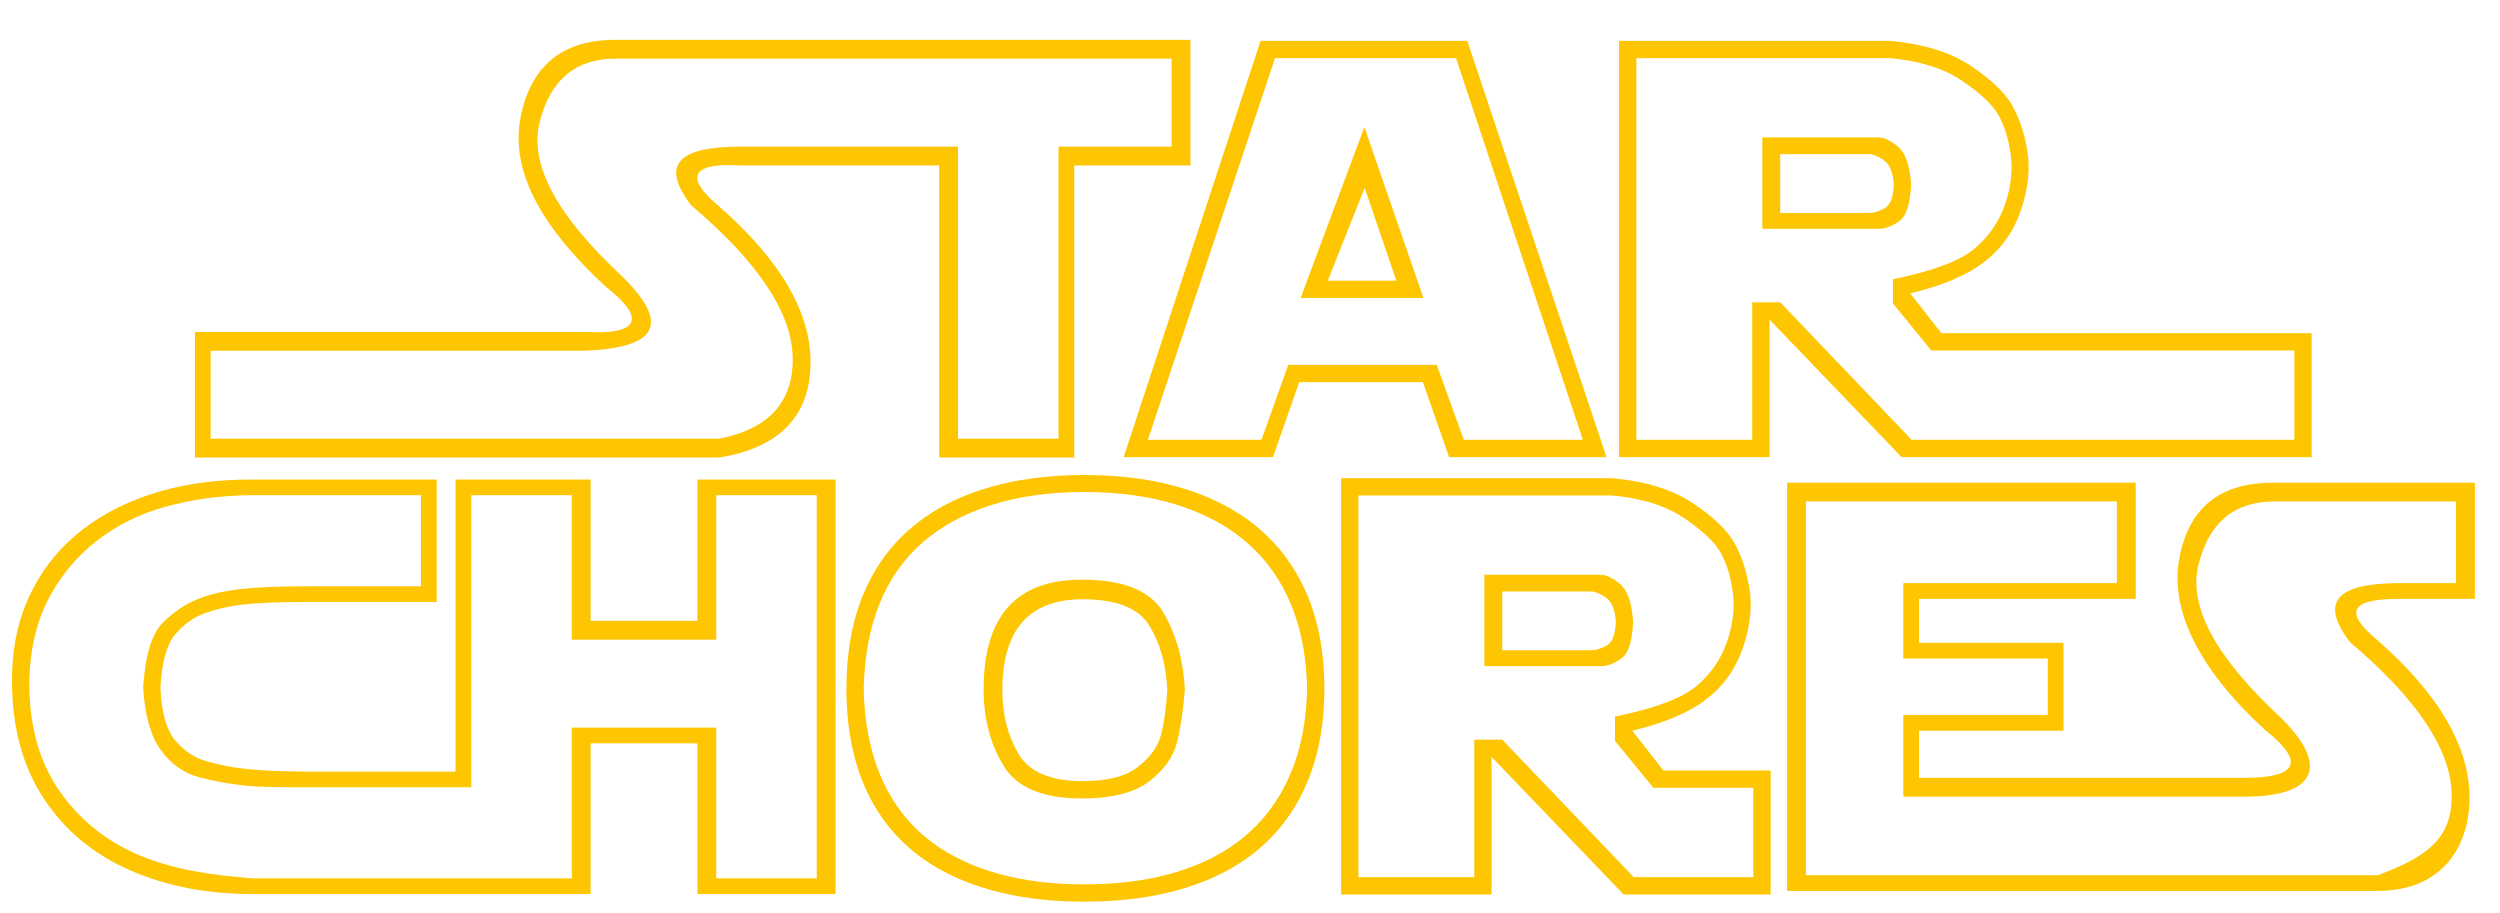
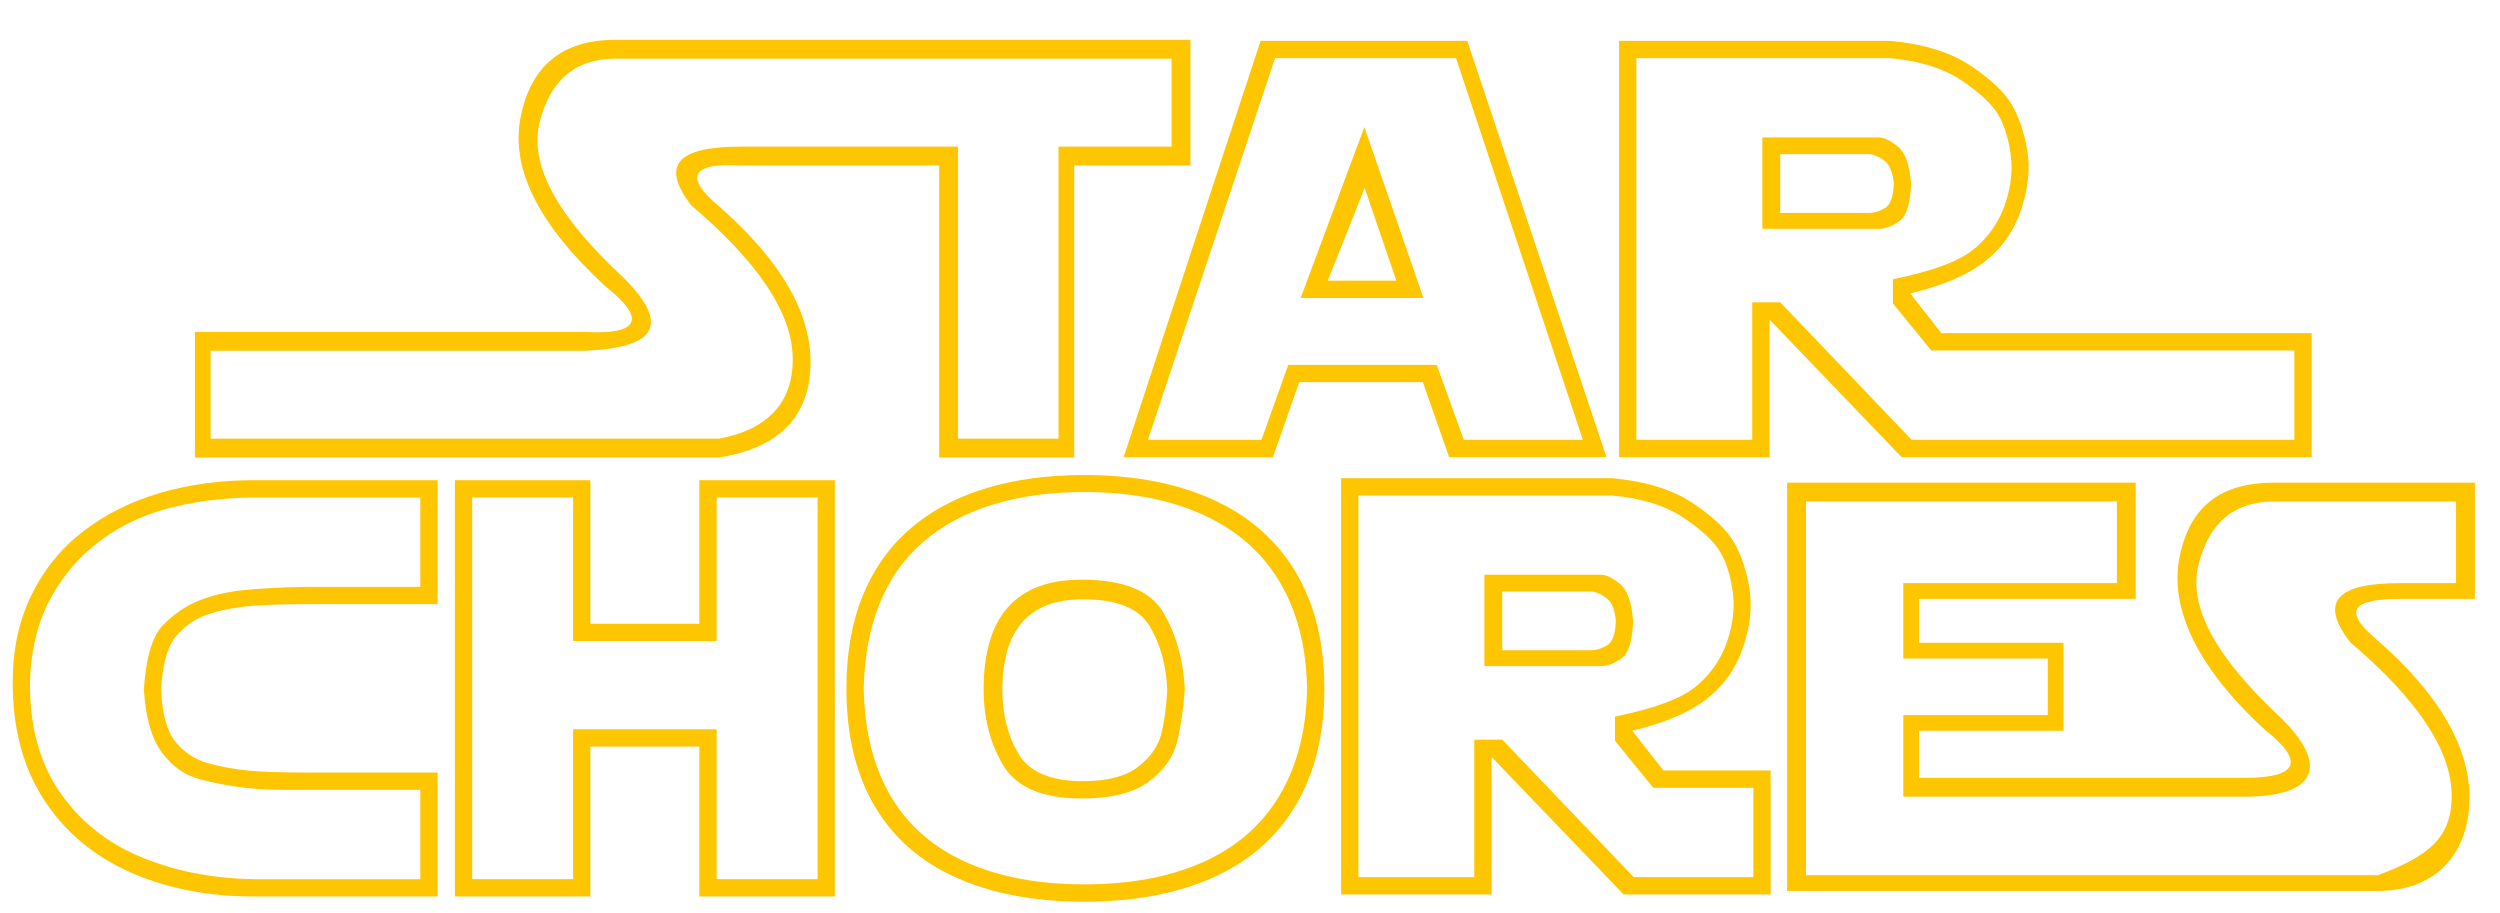
- <svg xmlns="http://www.w3.org/2000/svg" version="1.1" id="Layer_1" x="0px" y="0px" width="796.069px" height="290.517px" viewBox="0 0 796.069 290.517" enable-background="new 0 0 796.069 290.517" xml:space="preserve">
-   <path fill="#FEC501" d="M262.594,12.689h-66.733c-16.89,0-26.926,8.359-30.108,24.76c-3.183,16.4,5.875,34.273,27.17,53.856  c12.912,10.158,10.708,15.384-6.609,14.384H62.069v40h166.838c19.093-3,28.823-13.04,29.189-29.439  c0.368-16.401-9.363-33.219-29.189-50.599c-11.076-9.179-8.75-13.962,6.976-12.962h26.712h36.475v93h43v-93h37v-40H262.594z   M373.069,46.689h-36v93h-32v-93h-37h-32.187c-20.316,0-25.579,5.955-15.788,18.683c21.051,17.87,31.821,33.793,32.311,47.99  c0.489,14.197-7.343,23.327-23.499,26.327H67.069v-28h119.246c23.254-1,27.17-8.555,11.75-23.731  c-20.807-19.337-29.557-35.613-26.253-48.954c3.306-13.34,11.322-20.315,24.05-20.315h72.208h105V46.689z" />
-   <path fill="#FEC501" d="M357.803,145.557l43.603-132.548h65.814l44.335,132.548h-50.117l-8.354-23.866h-39.38l-8.353,23.866H357.803  z M365.514,140.049h36.167l8.536-23.865h47.272l8.63,23.865h37.909L463.64,18.516h-57.646L365.514,140.049z M434.451,40.455  l18.816,54.432h-39.103L434.451,40.455z M422.792,89.38h21.848l-10.097-29.557L422.792,89.38z" />
-   <path fill="#FEC501" d="M515.555,145.557V13.008h86.286c10.647,0.979,19.185,3.611,25.61,7.894  c6.425,4.284,10.801,8.415,13.126,12.392c2.325,3.978,3.978,8.843,4.956,14.595c0.98,5.752,0.337,12.025-1.928,18.817  c-2.264,6.793-6.149,12.331-11.657,16.615c-5.507,4.283-13.402,7.649-23.683,10.097l9.913,12.667h117.919v39.471H605.513  l-42.041-43.785v43.785H515.555z M521.063,140.049h36.901V96.264h8.904l41.856,43.785H730.59v-28.455H614.967l-12.209-14.963v-7.71  c12.606-2.57,21.22-5.783,25.84-9.639c4.621-3.855,7.895-8.567,9.823-14.136c1.928-5.569,2.538-10.893,1.835-15.973  c-0.704-5.078-2.02-9.286-3.948-12.621c-1.927-3.336-5.798-6.961-11.61-10.878c-5.814-3.916-13.433-6.303-22.856-7.16h-80.778  V140.049z M561.178,43.759h37.082c1.653,0,3.673,0.964,6.059,2.891c2.388,1.928,3.795,5.921,4.223,11.979  c-0.244,6.302-1.515,10.25-3.809,11.841c-2.295,1.59-4.422,2.387-6.379,2.387h-37.176V43.759z M566.869,49.083v18.726h28.363  c1.469,0,3.105-0.505,4.911-1.515c1.805-1.01,2.768-3.596,2.892-7.757c-0.308-3.794-1.393-6.318-3.26-7.573  c-1.865-1.254-3.411-1.881-4.635-1.881H566.869z" />
-   <path fill="#FEC501" d="M222.069,152.689v45h-34v-45h-43v93H97.625c-8.445,0-14.809-0.387-19.093-0.813  c-4.283-0.432-8.444-1.28-12.483-2.382s-7.466-3.378-10.281-6.744c-2.815-3.366-4.375-8.985-4.681-16.819  c0.428-8.078,1.989-13.718,4.681-16.901c2.693-3.181,5.783-5.421,9.271-6.706s7.466-2.23,11.933-2.781  c4.467-0.551,11.352-0.854,20.653-0.854h41.444v-39H80.368c-10.403,0-20.21,1.12-29.419,3.783  c-9.209,2.661-17.364,6.594-24.462,12.011c-7.1,5.416-12.652,12.155-16.661,20.325c-4.008,8.17-6.012,17.43-6.012,27.833  c0,14.811,3.35,27.311,10.051,37.529c6.701,10.221,15.865,17.814,27.492,22.924s24.631,7.595,39.012,7.595h64.701h5h38v-48h34v48h44  v-132H222.069z M260.069,279.689h-32v-48h-46v48h-32H80.368c-13.218-1-25.213-2.822-35.983-7.35  c-10.77-4.529-19.338-11.539-25.702-20.84c-6.365-9.302-9.485-20.945-9.363-34.837c0.245-9.853,2.264-18.476,6.058-25.817  c3.794-7.344,8.904-13.536,15.329-18.555c6.426-5.018,13.799-8.708,22.122-10.972s17.502-3.629,27.538-3.629h53.701v29H97.625  c-9.363,0-16.477,0.338-21.342,0.918c-4.864,0.582-9.286,1.554-13.264,3.146c-3.978,1.591-7.71,4.073-11.198,7.562  c-3.488,3.486-5.569,10.343-6.242,20.624c0.551,8.935,2.448,15.591,5.691,19.997c3.243,4.407,7.251,7.244,12.024,8.529  c4.773,1.284,9.608,2.118,14.503,2.669c4.896,0.551,11.505,0.556,19.828,0.556h52.444v-5v-88h32v46h46v-46h32V279.689z" />
-   <path fill="#FEC501" d="M421.715,219.277c0,14.504-3.029,26.865-9.088,37.084c-6.058,10.22-14.824,17.899-26.298,23.04  c-11.475,5.141-25.167,7.711-41.078,7.711s-29.573-2.586-40.985-7.757s-20.057-12.82-25.931-22.948  c-5.875-10.127-8.813-22.504-8.813-37.13c0-11.077,1.683-20.821,5.049-29.235c3.366-8.415,8.292-15.498,14.778-21.25  c6.486-5.752,14.442-10.113,23.866-13.08c9.424-2.969,20.103-4.453,32.036-4.453c15.85,0,29.527,2.617,41.031,7.849  c11.504,5.232,20.287,12.943,26.344,23.131C418.686,192.428,421.715,204.773,421.715,219.277z M416.208,219.277  c-0.245-13.341-3.167-24.692-8.766-34.056c-5.6-9.363-13.708-16.461-24.326-21.295c-10.617-4.834-23.238-7.251-37.864-7.251  c-11.015,0-20.868,1.376-29.558,4.13c-8.689,2.753-16.033,6.762-22.03,12.024c-5.997,5.264-10.541,11.766-13.631,19.506  c-3.091,7.741-4.759,16.69-5.003,26.85c0.244,13.463,3.075,24.845,8.49,34.146c5.417,9.302,13.387,16.339,23.912,21.113  c10.525,4.772,23.132,7.159,37.819,7.159c14.687,0,27.324-2.371,37.911-7.114c10.586-4.742,18.68-11.811,24.279-21.204  C413.041,243.893,415.962,232.557,416.208,219.277z M313.216,219.461c0-23.254,10.403-34.881,31.209-34.881  c13.218,0,21.877,3.473,25.978,10.419c4.1,6.945,6.395,15.1,6.884,24.462c-0.489,6.548-1.315,12.162-2.478,16.844  c-1.163,4.681-4.115,8.844-8.858,12.484s-11.918,5.461-21.525,5.461c-12.362,0-20.653-3.472-24.875-10.418  C315.328,236.888,313.216,228.763,313.216,219.461z M319.183,219.737c0,7.771,1.713,14.548,5.14,20.331  c3.427,5.782,10.25,8.674,20.469,8.674c7.833,0,13.708-1.53,17.625-4.589c3.917-3.06,6.365-6.518,7.343-10.372  c0.979-3.856,1.622-8.538,1.928-14.044c-0.306-7.772-2.158-14.534-5.554-20.287c-3.397-5.752-10.511-8.628-21.342-8.628  C327.72,190.822,319.183,200.46,319.183,219.737z" />
-   <path fill="#FEC501" d="M427.048,284.817V152.269h86.285c10.647,0.979,19.186,3.61,25.609,7.894  c6.427,4.284,10.802,8.414,13.126,12.392c2.326,3.978,3.979,8.843,4.958,14.595c0.979,5.751,0.337,12.024-1.928,18.817  c-2.265,6.792-6.149,12.33-11.657,16.614c-5.508,4.283-13.402,7.648-23.684,10.098l9.915,12.667h34.146v39.471h-46.815  l-42.041-43.785v43.785H427.048z M432.556,279.31h36.9v-43.786h8.904l41.857,43.786h38.094v-28.456h-31.853l-12.209-14.962v-7.71  c12.607-2.57,21.22-5.782,25.84-9.639c4.622-3.855,7.895-8.567,9.822-14.137c1.929-5.567,2.539-10.892,1.837-15.971  c-0.705-5.08-2.02-9.287-3.947-12.622c-1.929-3.335-5.798-6.961-11.612-10.877c-5.813-3.917-13.432-6.303-22.856-7.159h-80.777  V279.31z M472.67,183.02h37.083c1.652,0,3.672,0.964,6.059,2.892s3.794,5.92,4.222,11.979c-0.244,6.304-1.514,10.25-3.808,11.841  c-2.296,1.592-4.422,2.387-6.381,2.387H472.67V183.02z M478.361,188.344v18.726h28.364c1.468,0,3.105-0.505,4.91-1.515  c1.806-1.01,2.77-3.596,2.892-7.757c-0.307-3.795-1.392-6.317-3.259-7.573c-1.866-1.254-3.412-1.881-4.635-1.881H478.361z" />
-   <path fill="#FEC501" d="M764.13,190.689h23.938v-37h-63.96c-16.891,0-26.926,7.487-30.108,23.887  c-3.183,16.398,5.875,35.208,27.171,54.792c12.911,10.157,10.708,15.321-6.609,15.321h-27.904h-75.589v-15h46v-28h-46v-14h69v-37  h-111v130h117.589h70.497c19.091,0,28.822-12.414,29.189-28.814c0.366-16.4-9.363-33.53-29.189-50.91  C746.078,194.785,748.403,190.689,764.13,190.689z M748.342,204.499c21.051,17.869,31.82,33.729,32.311,47.927  c0.488,14.197-7.344,20.264-23.498,26.264h-46.968H575.069v-119h99v26h-68v24h46v18h-46v26h104.118h4.375  c23.254,0,27.171-9.928,11.75-25.104c-20.807-19.338-29.558-35.426-26.253-48.768c3.305-13.341,11.32-20.129,24.05-20.129h57.96v26  H764.13C743.814,185.689,738.55,191.77,748.342,204.499z" />
+ <svg xmlns="http://www.w3.org/2000/svg" version="1.1" x="0px" y="0px" width="796.069px" height="290.517px" viewBox="0 0 796.069 290.517" enable-background="new 0 0 796.069 290.517" xml:space="preserve">
+   <g id="Main_Text">
+     <path fill="#FEC501" d="M262.594,12.689h-66.733c-16.89,0-26.926,8.359-30.108,24.76c-3.183,16.4,5.875,34.273,27.17,53.856   c12.912,10.158,10.708,15.384-6.609,14.384H62.069v40h166.838c19.093-3,28.823-13.04,29.189-29.439   c0.368-16.401-9.363-33.219-29.189-50.599c-11.076-9.179-8.75-13.962,6.976-12.962h26.712h36.475v93h43v-93h37v-40H262.594z    M373.069,46.689h-36v93h-32v-93h-37h-32.187c-20.316,0-25.579,5.955-15.788,18.683c21.051,17.87,31.821,33.793,32.311,47.99   c0.489,14.197-7.343,23.327-23.499,26.327H67.069v-28h119.246c23.254-1,27.17-8.555,11.75-23.731   c-20.807-19.337-29.557-35.613-26.253-48.954c3.306-13.34,11.322-20.315,24.05-20.315h72.208h105V46.689z" />
+     <path fill="#FEC501" d="M357.803,145.557l43.603-132.548h65.814l44.335,132.548h-50.117l-8.354-23.866h-39.38l-8.353,23.866   H357.803z M365.514,140.049h36.167l8.536-23.865h47.272l8.63,23.865h37.909L463.64,18.516h-57.646L365.514,140.049z    M434.451,40.455l18.816,54.432h-39.103L434.451,40.455z M422.792,89.38h21.848l-10.097-29.557L422.792,89.38z" />
+     <path fill="#FEC501" d="M515.555,145.557V13.008h86.286c10.647,0.979,19.185,3.611,25.61,7.894   c6.425,4.284,10.801,8.415,13.126,12.392c2.325,3.978,3.978,8.843,4.956,14.595c0.98,5.752,0.337,12.025-1.928,18.817   c-2.264,6.793-6.149,12.331-11.657,16.615c-5.507,4.283-13.402,7.649-23.683,10.097l9.913,12.667h117.919v39.471H605.513   l-42.041-43.785v43.785H515.555z M521.063,140.049h36.901V96.264h8.904l41.856,43.785H730.59v-28.455H614.967l-12.209-14.963v-7.71   c12.606-2.57,21.22-5.783,25.84-9.639c4.621-3.855,7.895-8.567,9.823-14.136c1.928-5.569,2.538-10.893,1.835-15.973   c-0.704-5.078-2.02-9.286-3.948-12.621c-1.927-3.336-5.798-6.961-11.61-10.878c-5.814-3.916-13.433-6.303-22.856-7.16h-80.778   V140.049z M561.178,43.759h37.082c1.653,0,3.673,0.964,6.059,2.891c2.388,1.928,3.795,5.921,4.223,11.979   c-0.244,6.302-1.515,10.25-3.809,11.841c-2.295,1.59-4.422,2.387-6.379,2.387h-37.176V43.759z M566.869,49.083v18.726h28.363   c1.469,0,3.105-0.505,4.911-1.515c1.805-1.01,2.768-3.596,2.892-7.757c-0.308-3.794-1.393-6.318-3.26-7.573   c-1.865-1.254-3.411-1.881-4.635-1.881H566.869z" />
+     <path fill="#FEC501" d="M421.715,219.277c0,14.504-3.029,26.865-9.088,37.084c-6.058,10.22-14.824,17.899-26.298,23.04   c-11.475,5.141-25.167,7.711-41.078,7.711s-29.573-2.586-40.985-7.757s-20.057-12.82-25.931-22.948   c-5.875-10.127-8.813-22.504-8.813-37.13c0-11.077,1.683-20.821,5.049-29.235c3.366-8.415,8.292-15.498,14.778-21.25   c6.486-5.752,14.442-10.113,23.866-13.08c9.424-2.969,20.103-4.453,32.036-4.453c15.85,0,29.527,2.617,41.031,7.849   c11.504,5.232,20.287,12.943,26.344,23.131C418.686,192.428,421.715,204.773,421.715,219.277z M416.208,219.277   c-0.245-13.341-3.167-24.692-8.766-34.056c-5.6-9.363-13.708-16.461-24.326-21.295c-10.617-4.834-23.238-7.251-37.864-7.251   c-11.015,0-20.868,1.376-29.558,4.13c-8.689,2.753-16.033,6.762-22.03,12.024c-5.997,5.264-10.541,11.766-13.631,19.506   c-3.091,7.741-4.759,16.69-5.003,26.85c0.244,13.463,3.075,24.845,8.49,34.146c5.417,9.302,13.387,16.339,23.912,21.113   c10.525,4.772,23.132,7.159,37.819,7.159c14.687,0,27.324-2.371,37.911-7.114c10.586-4.742,18.68-11.811,24.279-21.204   C413.041,243.893,415.962,232.557,416.208,219.277z M313.216,219.461c0-23.254,10.403-34.881,31.209-34.881   c13.218,0,21.877,3.473,25.978,10.419c4.1,6.945,6.395,15.1,6.884,24.462c-0.489,6.548-1.315,12.162-2.478,16.844   c-1.163,4.681-4.115,8.844-8.858,12.484s-11.918,5.461-21.525,5.461c-12.362,0-20.653-3.472-24.875-10.418   C315.328,236.888,313.216,228.763,313.216,219.461z M319.183,219.737c0,7.771,1.713,14.548,5.14,20.331   c3.427,5.782,10.25,8.674,20.469,8.674c7.833,0,13.708-1.53,17.625-4.589c3.917-3.06,6.365-6.518,7.343-10.372   c0.979-3.856,1.622-8.538,1.928-14.044c-0.306-7.772-2.158-14.534-5.554-20.287c-3.397-5.752-10.511-8.628-21.342-8.628   C327.72,190.822,319.183,200.46,319.183,219.737z" />
+     <path fill="#FEC501" d="M427.048,284.817V152.269h86.285c10.647,0.979,19.186,3.61,25.609,7.894   c6.427,4.284,10.802,8.414,13.126,12.392c2.326,3.978,3.979,8.843,4.958,14.595c0.979,5.751,0.337,12.024-1.928,18.817   c-2.265,6.792-6.149,12.33-11.657,16.614c-5.508,4.283-13.402,7.648-23.684,10.098l9.915,12.667h34.146v39.471h-46.815   l-42.041-43.785v43.785H427.048z M432.556,279.31h36.9v-43.786h8.904l41.857,43.786h38.094v-28.456h-31.853l-12.209-14.962v-7.71   c12.607-2.57,21.22-5.782,25.84-9.639c4.622-3.855,7.895-8.567,9.822-14.137c1.929-5.567,2.539-10.892,1.837-15.971   c-0.705-5.08-2.02-9.287-3.947-12.622c-1.929-3.335-5.798-6.961-11.612-10.877c-5.813-3.917-13.432-6.303-22.856-7.159h-80.777   V279.31z M472.67,183.02h37.083c1.652,0,3.672,0.964,6.059,2.892s3.794,5.92,4.222,11.979c-0.244,6.304-1.514,10.25-3.808,11.841   c-2.296,1.592-4.422,2.387-6.381,2.387H472.67V183.02z M478.361,188.344v18.726h28.364c1.468,0,3.105-0.505,4.91-1.515   c1.806-1.01,2.77-3.596,2.892-7.757c-0.307-3.795-1.392-6.317-3.259-7.573c-1.866-1.254-3.412-1.881-4.635-1.881H478.361z" />
+     <path fill="#FEC501" d="M764.13,190.689h23.938v-37h-63.96c-16.891,0-26.926,7.487-30.108,23.887   c-3.183,16.398,5.875,35.208,27.171,54.792c12.911,10.157,10.708,15.321-6.609,15.321h-27.904h-75.589v-15h46v-28h-46v-14h69v-37   h-111v130h117.589h70.497c19.091,0,28.822-12.414,29.189-28.814c0.366-16.4-9.363-33.53-29.189-50.91   C746.078,194.785,748.403,190.689,764.13,190.689z M748.342,204.499c21.051,17.869,31.82,33.729,32.311,47.927   c0.488,14.197-7.344,20.264-23.498,26.264h-46.968H575.069v-119h99v26h-68v24h46v18h-46v26h104.118h4.375   c23.254,0,27.171-9.928,11.75-25.104c-20.807-19.338-29.558-35.426-26.253-48.768c3.305-13.341,11.32-20.129,24.05-20.129h57.96v26   H764.13C743.814,185.689,738.55,191.77,748.342,204.499z" />
+   </g>
+   <g id="CH_Separate">
+     <path fill="#FEC501" d="M139.347,245.989v39.471H80.6c-14.381,0-27.385-2.556-39.012-7.665s-20.792-12.773-27.492-22.994   c-6.701-10.219-10.051-22.732-10.051-37.543c0-10.403,2.003-19.689,6.012-27.859c4.009-8.17,9.562-14.962,16.661-20.377   c7.098-5.417,15.253-9.456,24.462-12.116c9.209-2.663,19.016-3.994,29.419-3.994h58.747v39.471h-41.49   c-9.301,0-16.187,0.275-20.653,0.826c-4.467,0.551-8.445,1.469-11.933,2.754s-6.578,3.52-9.271,6.7   c-2.692,3.184-4.253,8.813-4.681,16.891c0.306,7.834,1.866,13.432,4.681,16.798c2.814,3.366,6.242,5.6,10.281,6.701   s8.201,1.865,12.483,2.296c4.284,0.427,10.648,0.642,19.093,0.642H139.347z M133.839,158.419H80.6   c-10.036,0.123-19.215,1.316-27.538,3.58s-15.696,5.905-22.122,10.923c-6.425,5.019-11.535,11.199-15.329,18.543   c-3.794,7.342-5.813,15.94-6.058,25.793c-0.123,13.892,2.998,25.488,9.363,34.79c6.364,9.301,14.932,16.216,25.702,20.745   c10.77,4.527,22.765,6.914,35.983,7.159h53.239v-28.456H97.857c-8.323,0.123-14.932-0.091-19.828-0.642   c-4.895-0.551-9.73-1.47-14.503-2.754c-4.773-1.285-8.782-4.13-12.024-8.537c-3.244-4.406-5.141-11.076-5.691-20.011   c0.673-10.281,2.754-17.166,6.242-20.653c3.488-3.488,7.221-6.027,11.198-7.618c3.978-1.592,8.399-2.678,13.264-3.26   c4.866-0.58,11.979-0.963,21.342-1.146h35.982V158.419z" />
+     <path fill="#FEC501" d="M222.695,198.624v-45.713h43.142V285.46h-43.142v-47.733h-34.699v47.733h-43.142V152.911h43.142v45.713   H222.695z M150.361,158.419v121.533h32.128v-47.731h45.713v47.731h32.128V158.419h-32.128v45.712h-45.713v-45.712H150.361z" />
+   </g>
+   <g id="CH_joined" display="none">
+     <path display="inline" fill="#FEC501" d="M222.069,152.689v45h-34v-45h-43v93H97.812c-8.445,0-14.809-0.46-19.093-0.886   c-4.283-0.432-8.444-1.315-12.483-2.417s-7.466-3.397-10.281-6.763c-2.815-3.367-4.375-8.996-4.681-16.83   c0.428-8.078,1.989-13.721,4.681-16.904c2.693-3.182,5.783-5.425,9.271-6.71s7.466-2.158,11.933-2.709   c4.467-0.551,11.352-0.781,20.653-0.781h41.257v-39H80.555c-10.403,0-20.21,1.047-29.419,3.71   c-9.209,2.661-17.364,6.558-24.462,11.975c-7.1,5.416-12.652,12.136-16.661,20.306C6.003,196.851,4,206.101,4,216.505   c0,14.811,3.35,27.307,10.051,37.525c6.701,10.221,15.865,17.885,27.492,22.994s24.631,7.665,39.012,7.665h64.701h5h37.813v-48h34   v48h44v-132H222.069z M260.069,279.689h-32v-48h-46v48h-31.813H80.555c-13.218-1-25.213-2.896-35.983-7.423   c-10.77-4.529-19.338-11.575-25.702-20.876c-6.365-9.301-9.485-20.964-9.363-34.854c0.245-9.854,2.264-18.486,6.058-25.828   c3.794-7.344,8.904-13.54,15.329-18.559c6.426-5.018,13.799-8.637,22.122-10.901s17.502-3.559,27.538-3.559h53.514v29H97.812   c-9.363,0-16.477,0.265-21.342,0.845c-4.864,0.582-9.286,1.519-13.264,3.11c-3.978,1.59-7.71,4.054-11.198,7.542   c-3.488,3.486-5.569,10.334-6.242,20.615c0.551,8.934,2.448,15.586,5.691,19.992c3.243,4.408,7.251,7.241,12.024,8.526   s9.608,2.191,14.503,2.742c4.896,0.551,11.505,0.627,19.828,0.627h52.257v-5.146v-87.854h32v46h46v-46h32V279.689z" />
+   </g>
</svg>
